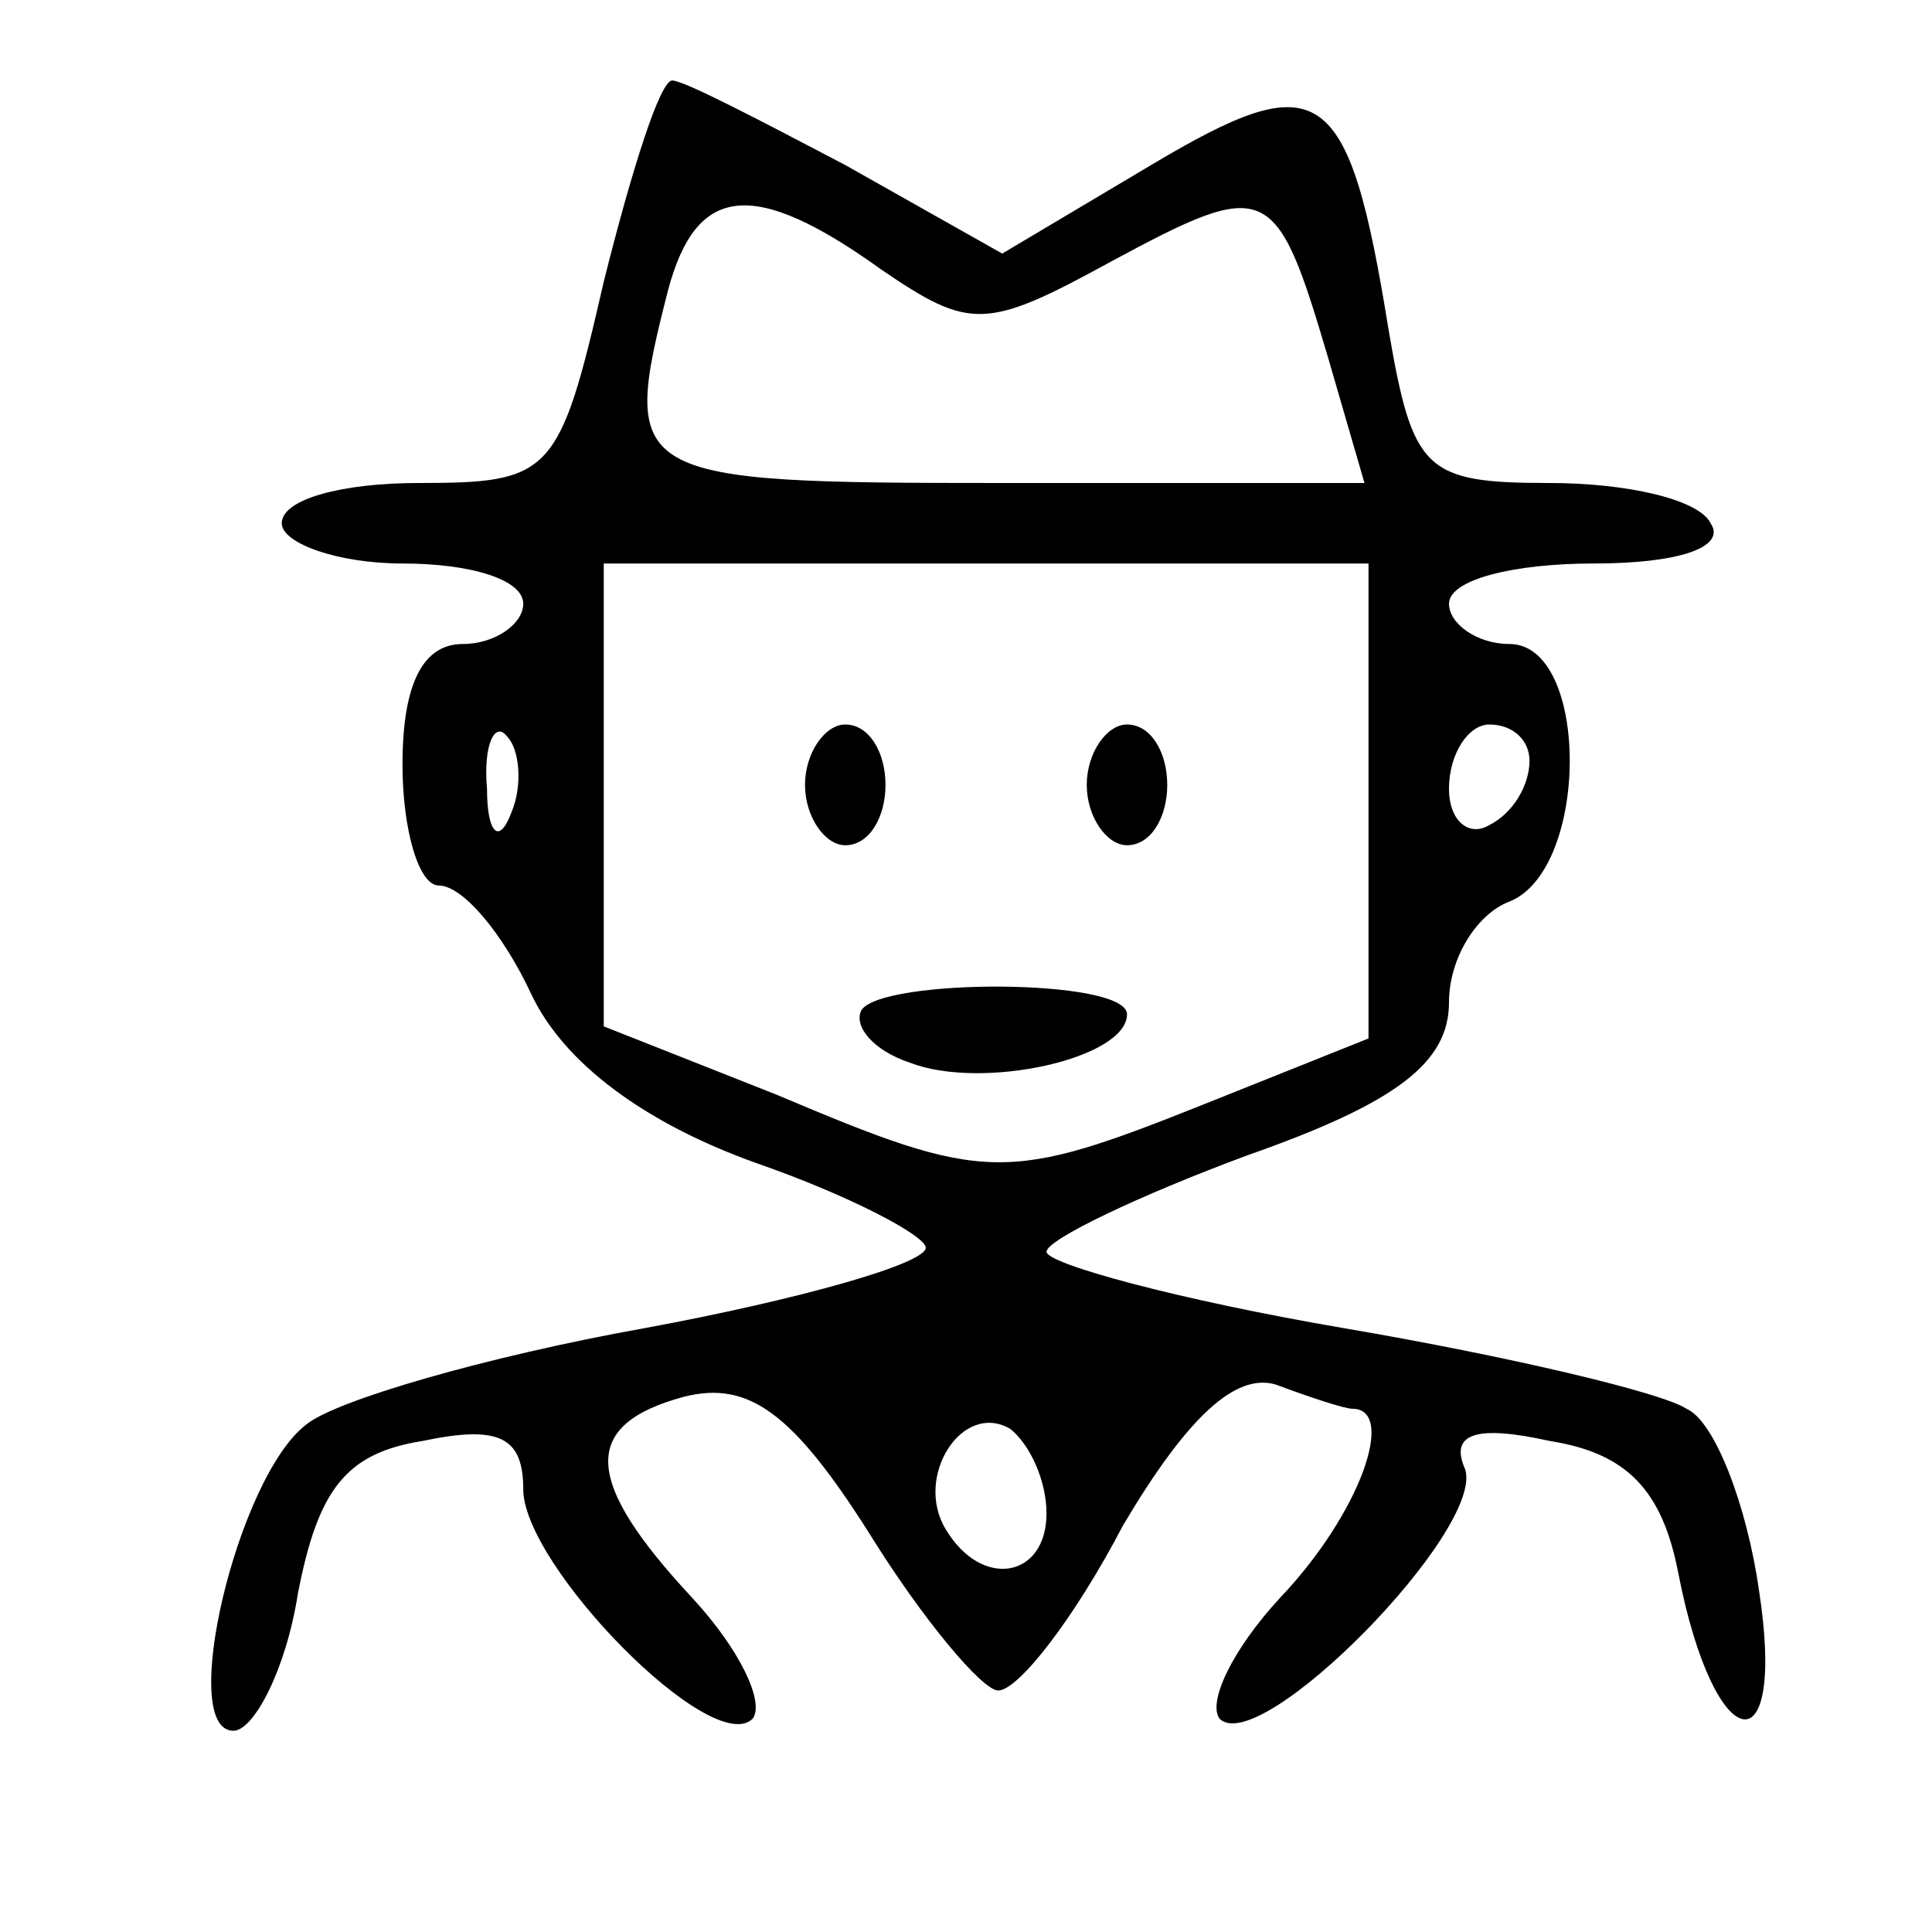
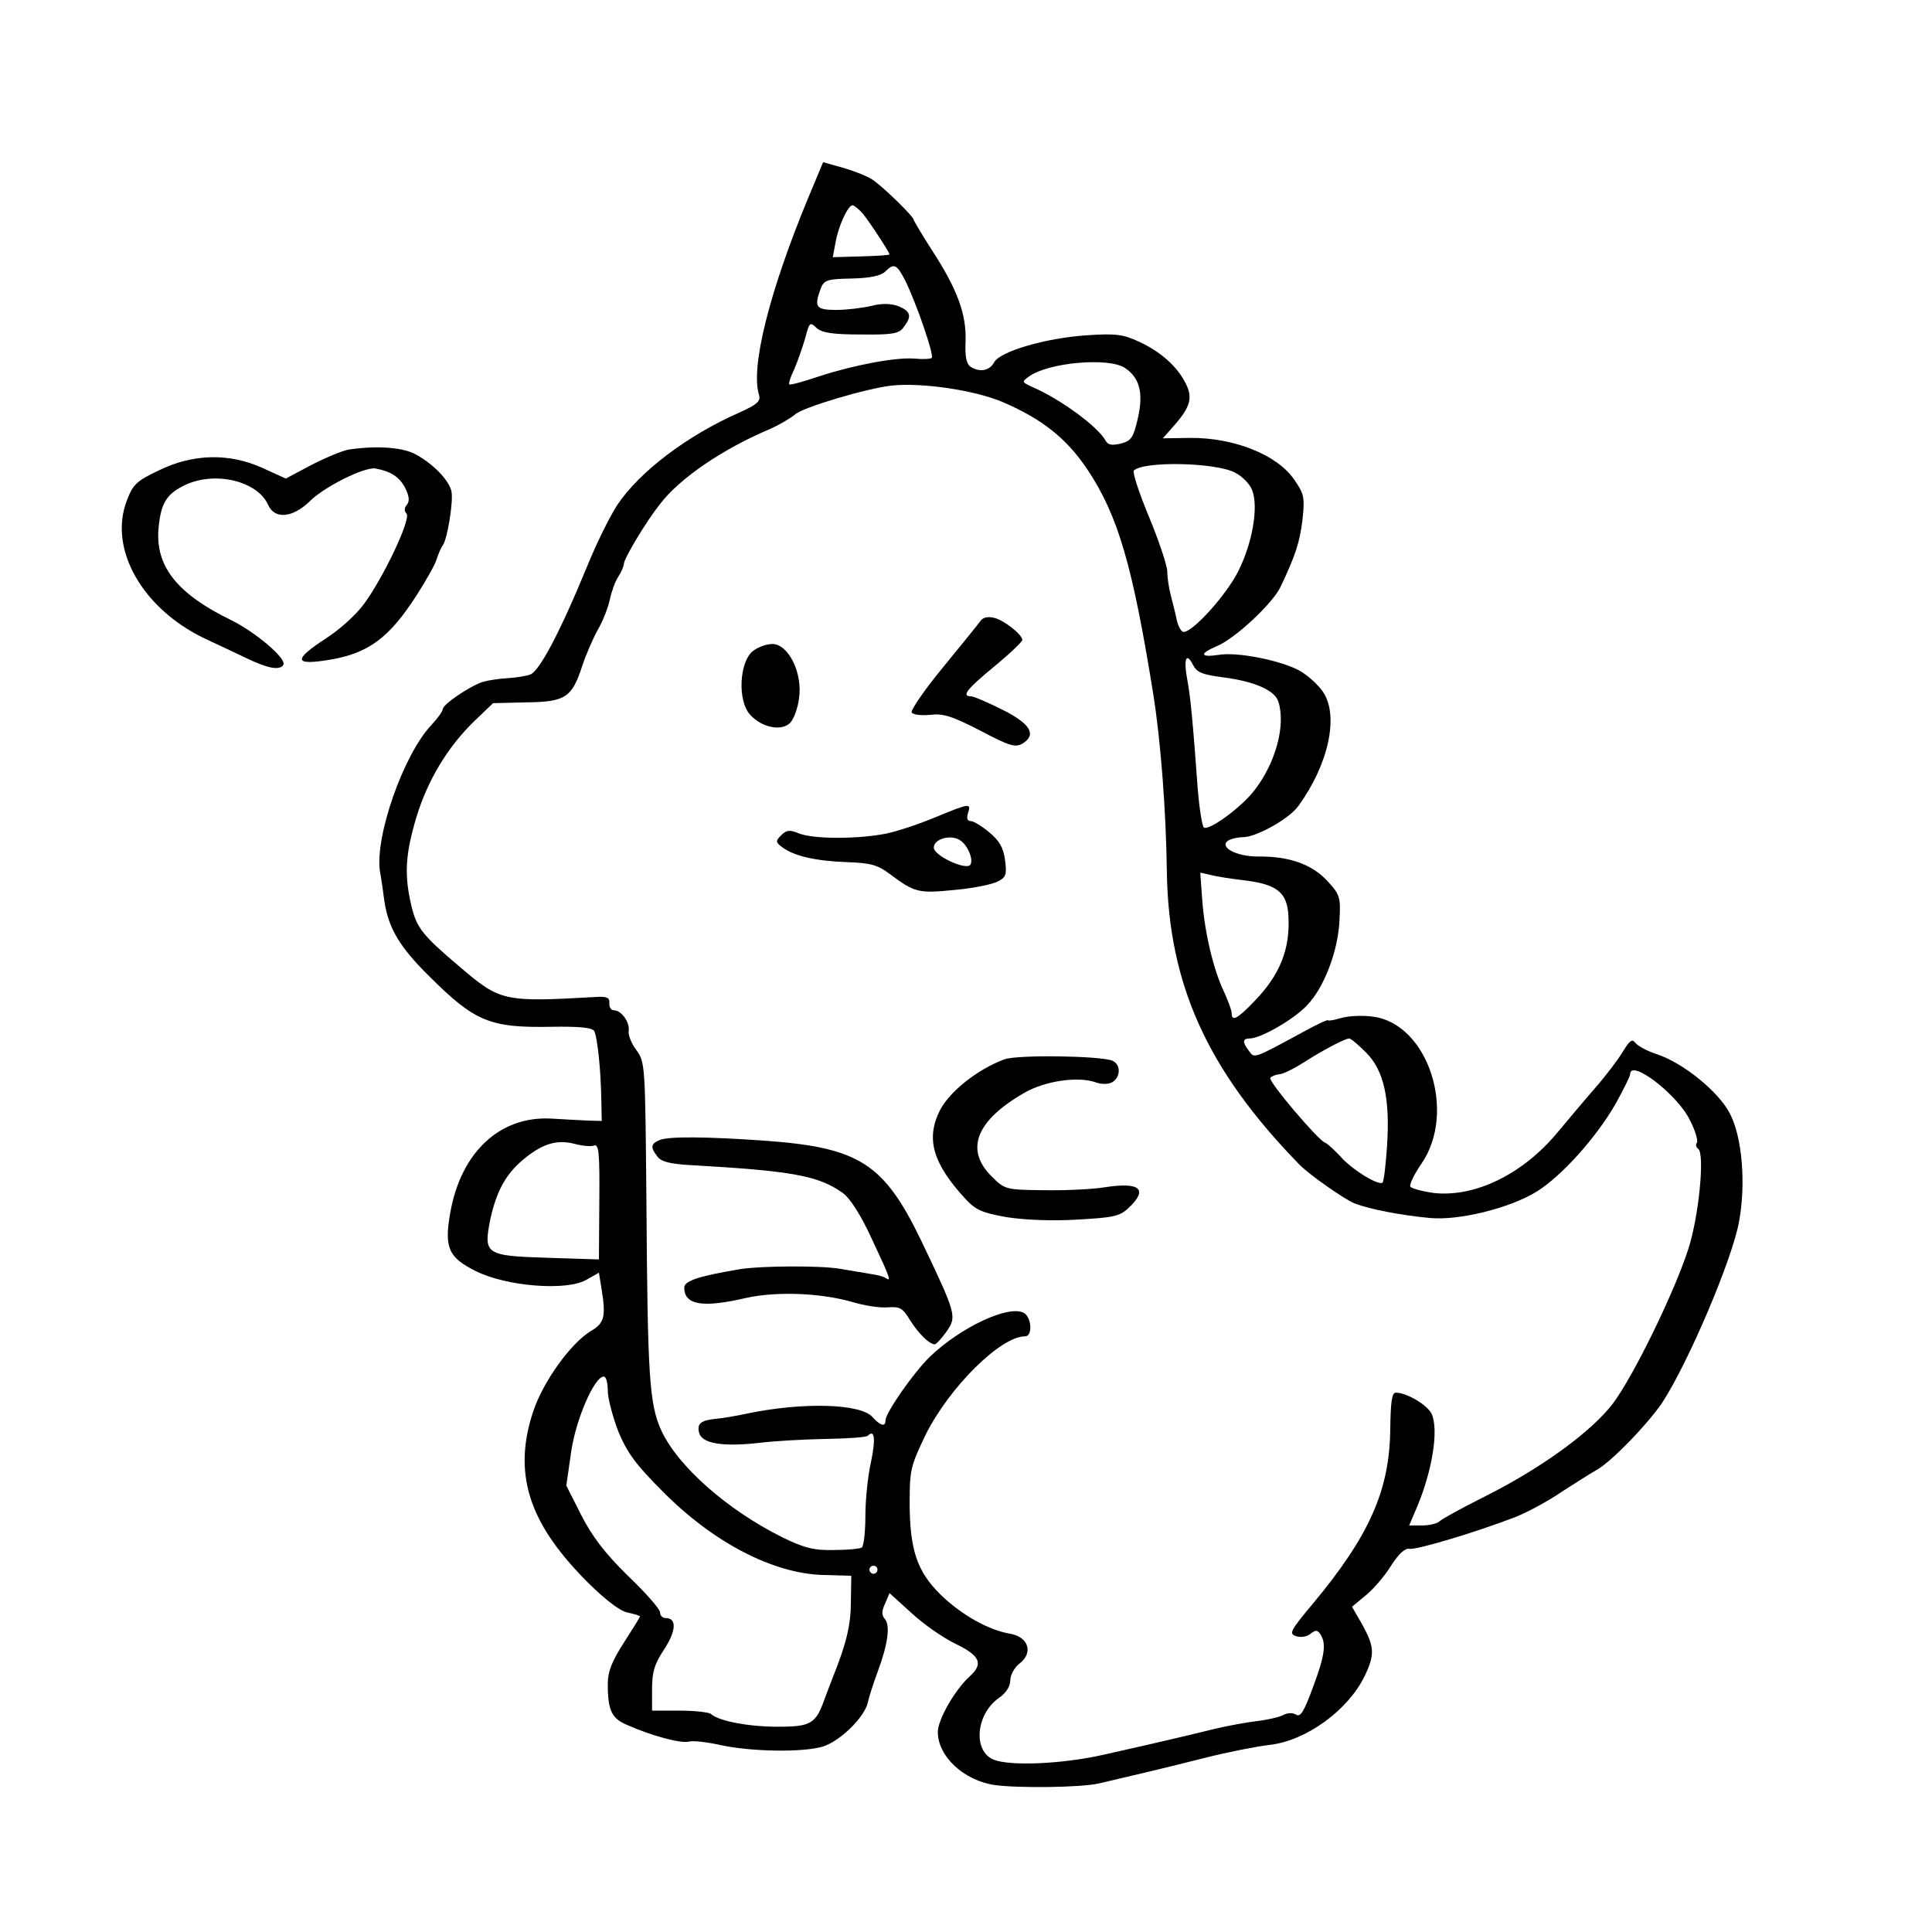
- <svg xmlns="http://www.w3.org/2000/svg" version="1.0" width="48pt" height="48pt" viewBox="0 0 48 48" preserveAspectRatio="xMidYMid meet">
-   <g transform="translate(0,48) scale(0.1,-0.1)" fill="#000000" stroke="none">
-     <path d="M150 410 c-11 -48 -13 -50 -46 -50 -19 0 -34 -4 -34 -10 0 -5 14 -10 30 -10 17 0 30 -4 30 -10 0 -5 -7 -10 -15 -10 -10 0 -15 -10 -15 -30 0 -16 4 -30 9 -30 6 0 16 -12 23 -27 8 -17 28 -32 56 -42 23 -8 42 -18 42 -21 0 -4 -32 -13 -70 -20 -39 -7 -77 -18 -84 -24 -17 -13 -32 -76 -18 -76 5 0 13 15 16 34 5 26 12 35 31 38 19 4 25 1 25 -12 0 -19 47 -67 57 -57 3 4 -3 17 -15 30 -27 29 -28 43 -2 50 16 4 27 -4 46 -34 13 -21 28 -39 32 -39 5 0 19 18 31 41 16 27 28 38 38 35 8 -3 17 -6 19 -6 11 0 2 -26 -18 -47 -12 -13 -18 -26 -15 -30 10 -10 66 47 61 62 -4 9 3 11 21 7 19 -3 28 -12 32 -33 9 -46 27 -49 20 -4 -3 21 -11 42 -18 45 -6 4 -44 13 -85 20 -41 7 -74 16 -74 19 0 3 23 14 50 24 37 13 50 23 50 38 0 11 7 22 15 25 20 8 20 64 0 64 -8 0 -15 5 -15 10 0 6 16 10 36 10 21 0 33 4 29 10 -3 6 -21 10 -40 10 -31 0 -34 3 -40 38 -10 62 -17 66 -59 41 l-37 -22 -39 22 c-21 11 -40 21 -43 21 -3 0 -10 -22 -17 -50z m69 3 c22 -15 26 -15 57 2 39 21 41 20 54 -24 l9 -31 -90 0 c-93 0 -95 1 -83 48 7 26 21 28 53 5z m121 -132 l0 -59 -40 -16 c-50 -20 -55 -20 -107 2 l-43 17 0 58 0 57 95 0 95 0 0 -59z m-213 -3 c-3 -8 -6 -5 -6 6 -1 11 2 17 5 13 3 -3 4 -12 1 -19z m253 13 c0 -6 -4 -13 -10 -16 -5 -3 -10 1 -10 9 0 9 5 16 10 16 6 0 10 -4 10 -9z m-120 -187 c0 -16 -16 -19 -25 -4 -8 13 4 32 16 25 5 -4 9 -13 9 -21z" />
-     <path d="M200 285 c0 -8 5 -15 10 -15 6 0 10 7 10 15 0 8 -4 15 -10 15 -5 0 -10 -7 -10 -15z" />
-     <path d="M270 285 c0 -8 5 -15 10 -15 6 0 10 7 10 15 0 8 -4 15 -10 15 -5 0 -10 -7 -10 -15z" />
-     <path d="M214 229 c-2 -4 3 -10 12 -13 18 -7 54 1 54 12 0 9 -61 9 -66 1z" />
+ <svg xmlns="http://www.w3.org/2000/svg" version="1.0" width="480pt" height="480pt" viewBox="0 0 480 480" preserveAspectRatio="xMidYMid meet">
+   <g transform="translate(0,480) scale(0.1,-0.1)" fill="#000000" stroke="none">
+     <path d="M2007 4306 c-96 -232 -143 -420 -121 -488 4 -15 -5 -23 -49 -43 -130 -57 -248 -147 -303 -229 -19 -29 -52 -96 -74 -150 -69 -168 -120 -264 -143 -272 -12 -4 -38 -8 -57 -9 -19 -1 -46 -5 -60 -9 -32 -10 -100 -56 -100 -68 0 -5 -13 -23 -28 -39 -70 -74 -141 -278 -128 -364 3 -16 8 -50 11 -74 10 -66 37 -113 110 -185 115 -115 152 -130 307 -127 67 1 98 -2 104 -10 8 -14 17 -97 18 -174 l1 -50 -35 1 c-19 1 -61 3 -92 5 -126 6 -222 -83 -249 -232 -16 -89 -5 -113 63 -147 76 -38 225 -50 274 -22 l32 18 6 -37 c12 -72 8 -88 -26 -108 -50 -30 -120 -127 -144 -202 -40 -122 -22 -225 58 -333 54 -73 145 -158 176 -164 18 -4 32 -8 32 -10 0 -2 -18 -31 -40 -65 -30 -47 -40 -72 -40 -103 0 -66 10 -86 49 -102 61 -27 133 -46 152 -41 10 3 46 -1 81 -9 76 -16 199 -18 250 -4 43 12 106 73 114 110 3 14 14 48 24 75 26 70 32 115 19 132 -9 10 -9 20 0 39 l11 26 54 -49 c30 -28 79 -62 110 -77 62 -30 70 -50 34 -82 -35 -32 -78 -106 -78 -137 0 -61 65 -121 142 -132 61 -8 213 -6 258 4 86 20 166 39 265 64 55 14 127 28 160 32 90 10 194 86 235 170 26 54 25 73 -5 128 l-26 45 35 29 c18 15 47 48 62 73 20 31 35 44 46 42 17 -3 162 40 263 79 28 11 79 38 114 62 36 23 75 48 88 55 37 21 125 112 162 166 64 97 176 359 192 453 17 94 7 209 -23 266 -27 54 -117 127 -182 148 -22 7 -46 20 -52 27 -9 12 -14 8 -31 -19 -11 -19 -42 -60 -69 -91 -27 -31 -69 -81 -94 -111 -86 -104 -205 -162 -307 -151 -29 4 -56 11 -59 16 -3 4 9 30 27 56 89 128 17 348 -119 366 -26 4 -62 2 -79 -3 -18 -5 -33 -8 -33 -6 0 3 -26 -9 -57 -26 -131 -71 -126 -69 -140 -50 -17 22 -16 31 2 31 27 0 109 47 142 82 43 44 78 137 81 213 3 56 1 63 -31 97 -38 41 -95 61 -172 60 -54 0 -98 24 -73 40 7 4 23 8 36 8 33 0 116 46 138 78 75 103 101 224 61 283 -12 18 -38 41 -57 52 -46 26 -156 48 -202 40 -47 -7 -49 3 -4 22 45 19 137 105 157 146 38 80 48 111 55 168 6 56 4 64 -21 100 -42 61 -149 104 -258 103 l-68 -1 30 34 c39 45 45 68 26 104 -21 41 -61 77 -115 102 -39 18 -57 21 -130 16 -103 -7 -215 -40 -230 -67 -11 -21 -36 -26 -59 -11 -10 7 -14 26 -12 64 2 66 -20 128 -84 226 -25 39 -45 73 -45 75 0 8 -80 86 -103 100 -12 8 -44 21 -72 29 l-50 14 -38 -91z m136 -36 c16 -19 67 -97 67 -102 0 -2 -32 -4 -71 -5 l-70 -2 7 37 c7 41 31 92 42 92 4 0 15 -9 25 -20z m106 -167 c28 -57 72 -185 66 -192 -3 -3 -22 -4 -42 -2 -47 4 -152 -16 -238 -44 -38 -13 -71 -22 -74 -20 -2 2 3 19 12 37 8 18 20 53 27 76 11 42 12 43 29 27 14 -12 40 -16 111 -16 77 -1 94 2 105 18 21 27 18 39 -12 52 -19 7 -41 8 -68 1 -22 -5 -61 -10 -87 -10 -51 0 -56 7 -39 53 8 21 16 24 77 25 45 1 73 7 83 17 22 22 29 19 50 -22z m547 -218 c36 -24 45 -63 31 -124 -11 -48 -16 -56 -42 -63 -22 -5 -32 -4 -38 7 -19 35 -112 103 -181 133 -28 13 -28 13 -9 27 49 35 201 48 239 20z m-307 -83 c99 -42 161 -91 213 -169 76 -114 112 -239 163 -556 19 -118 32 -293 34 -442 4 -280 100 -493 329 -728 24 -25 114 -88 138 -97 36 -14 112 -29 186 -36 72 -7 198 24 265 65 62 38 148 134 196 217 20 36 37 70 37 75 0 40 119 -51 149 -115 13 -25 20 -50 17 -55 -4 -5 -2 -12 3 -15 17 -11 2 -169 -25 -251 -36 -110 -135 -312 -186 -381 -53 -70 -176 -160 -317 -231 -58 -29 -109 -57 -115 -63 -5 -5 -25 -10 -43 -10 l-32 0 20 47 c37 88 54 190 36 230 -10 22 -62 53 -89 53 -10 0 -13 -22 -14 -93 -2 -150 -52 -263 -192 -431 -57 -68 -60 -75 -42 -81 12 -4 28 -1 36 6 13 10 17 10 25 -2 14 -23 11 -51 -19 -131 -22 -60 -31 -75 -42 -68 -8 5 -21 5 -32 -1 -9 -5 -39 -12 -65 -15 -26 -3 -75 -12 -108 -20 -73 -18 -150 -36 -275 -64 -103 -23 -230 -28 -271 -12 -52 21 -45 112 12 153 18 12 29 29 29 44 0 13 10 32 23 42 35 27 22 66 -23 74 -54 9 -120 46 -173 97 -59 58 -77 112 -77 231 0 79 3 90 40 167 59 118 186 244 247 244 19 0 16 47 -3 58 -37 21 -157 -35 -234 -109 -40 -39 -110 -139 -110 -158 0 -17 -13 -13 -32 8 -29 34 -173 38 -312 9 -28 -6 -63 -12 -78 -13 -37 -4 -47 -12 -41 -35 7 -26 57 -35 147 -25 39 5 115 9 168 10 54 1 101 4 104 8 17 17 20 -8 8 -65 -8 -35 -14 -95 -14 -135 0 -39 -4 -74 -9 -78 -6 -3 -37 -6 -70 -6 -49 -1 -73 5 -128 32 -135 67 -259 176 -300 265 -30 66 -34 134 -37 567 -3 342 -3 348 -25 378 -12 16 -21 38 -19 48 3 21 -18 51 -37 51 -7 0 -12 8 -11 18 1 13 -6 17 -34 15 -230 -13 -237 -11 -339 76 -92 78 -106 96 -119 151 -18 76 -15 127 12 218 28 93 78 176 144 240 l47 45 82 2 c97 1 114 12 139 89 9 28 27 69 39 91 13 22 26 56 30 75 4 19 13 45 21 57 8 12 14 27 14 32 0 13 55 105 90 149 49 64 156 137 275 187 22 10 49 26 60 35 19 18 178 65 240 72 75 8 204 -11 274 -40z m579 -176 c18 -9 38 -29 43 -44 16 -41 1 -130 -34 -200 -29 -59 -113 -152 -136 -152 -6 0 -13 12 -17 28 -3 15 -10 43 -15 62 -5 19 -9 46 -9 60 0 14 -20 75 -45 135 -25 60 -42 112 -38 116 25 24 203 20 251 -5z m-28 -509 c77 -10 127 -32 136 -60 19 -59 -7 -153 -59 -220 -32 -42 -112 -101 -126 -93 -4 3 -11 45 -15 93 -13 177 -18 229 -26 273 -10 52 -3 72 14 38 10 -19 23 -24 76 -31z m58 -505 c75 -10 100 -30 103 -87 5 -82 -21 -147 -84 -212 -43 -45 -57 -52 -57 -30 0 7 -9 31 -19 53 -26 54 -48 146 -54 227 l-5 69 27 -6 c14 -4 54 -10 89 -14z m296 -427 c44 -44 60 -114 52 -233 -3 -47 -8 -87 -11 -90 -9 -9 -76 32 -104 64 -16 17 -33 33 -39 35 -18 7 -141 152 -136 161 3 4 13 8 22 9 9 0 37 14 62 30 47 30 100 58 112 59 4 0 23 -16 42 -35z m-1918 -231 c12 4 14 -19 13 -139 l-1 -144 -126 4 c-156 5 -161 8 -144 95 16 73 40 116 88 154 45 36 80 45 122 34 19 -5 40 -7 48 -4z m34 -609 c0 -19 12 -64 26 -101 22 -53 43 -82 109 -148 126 -128 276 -206 401 -209 l69 -2 -1 -65 c0 -56 -11 -103 -44 -185 -4 -11 -14 -36 -21 -55 -22 -63 -34 -70 -117 -70 -72 0 -147 14 -166 32 -6 4 -41 8 -78 8 l-68 0 0 53 c0 43 6 63 30 99 30 46 32 78 4 78 -8 0 -14 6 -14 14 0 8 -36 49 -80 91 -58 57 -89 98 -116 151 l-37 73 12 84 c12 82 58 187 81 187 6 0 10 -16 10 -35z m670 -445 c0 -5 -4 -10 -10 -10 -5 0 -10 5 -10 10 0 6 5 10 10 10 6 0 10 -4 10 -10z" />
+     <path d="M2435 3256 c-5 -7 -47 -59 -93 -115 -46 -56 -80 -106 -77 -111 4 -6 24 -8 46 -6 32 4 54 -3 124 -39 74 -39 88 -43 106 -32 35 22 19 49 -51 84 -36 18 -71 33 -77 33 -25 0 -12 17 57 74 39 32 70 62 70 66 0 13 -45 49 -70 55 -16 4 -29 1 -35 -9z" />
+     <path d="M1870 3182 c-33 -27 -38 -122 -7 -157 28 -32 78 -43 100 -21 9 9 19 36 22 60 10 63 -26 136 -66 136 -15 0 -37 -8 -49 -18z" />
+     <path d="M2325 2770 c-38 -16 -94 -35 -123 -41 -70 -14 -179 -14 -216 0 -24 10 -32 9 -45 -4 -15 -15 -14 -18 4 -31 29 -21 81 -33 160 -36 58 -2 76 -7 105 -29 63 -47 72 -49 162 -40 46 4 94 14 107 21 20 10 23 17 18 53 -4 31 -14 48 -39 69 -18 15 -39 28 -46 28 -9 0 -11 7 -7 20 8 25 5 25 -80 -10z m61 -58 c18 -12 33 -47 25 -60 -9 -16 -91 22 -91 42 0 22 43 34 66 18z" />
+     <path d="M2495 2168 c-67 -25 -136 -80 -160 -127 -35 -70 -18 -131 63 -219 26 -28 41 -35 103 -46 45 -7 114 -10 176 -6 89 5 105 8 127 29 50 47 28 65 -61 51 -32 -5 -100 -8 -152 -7 -93 1 -95 2 -128 35 -66 66 -38 138 82 207 52 30 136 42 180 25 12 -4 29 -4 38 1 22 13 22 45 0 54 -32 12 -236 15 -268 3z" />
+     <path d="M1640 1968 c-23 -9 -25 -18 -7 -41 9 -13 31 -19 87 -22 248 -14 314 -26 374 -69 18 -13 45 -55 72 -114 47 -100 49 -107 34 -97 -6 4 -23 8 -38 10 -15 3 -49 8 -77 13 -49 8 -195 7 -245 -1 -102 -17 -140 -29 -140 -46 0 -43 45 -51 152 -26 76 17 184 13 263 -9 32 -10 73 -16 92 -14 29 2 36 -2 54 -32 21 -33 47 -59 61 -60 4 0 17 14 29 31 27 38 25 44 -62 226 -93 193 -154 232 -389 249 -142 10 -237 11 -260 2z" />
+     <path d="M866 3683 c-16 -3 -57 -20 -92 -38 l-64 -34 -57 26 c-83 38 -174 36 -259 -6 -55 -26 -64 -35 -79 -75 -46 -120 39 -269 195 -343 30 -14 77 -36 104 -49 52 -25 81 -30 90 -16 9 15 -67 80 -129 111 -136 66 -190 135 -181 230 6 63 21 85 68 107 75 34 178 8 204 -50 16 -37 61 -33 104 9 36 36 137 86 163 81 38 -7 59 -21 73 -47 11 -22 12 -34 5 -43 -7 -8 -7 -16 -1 -22 12 -12 -56 -157 -106 -225 -19 -26 -61 -64 -94 -85 -83 -54 -80 -68 10 -53 95 16 147 54 215 160 23 36 46 76 50 90 4 13 11 29 15 34 11 14 26 105 22 132 -4 29 -50 75 -95 97 -33 15 -94 19 -161 9z" />
  </g>
</svg>
